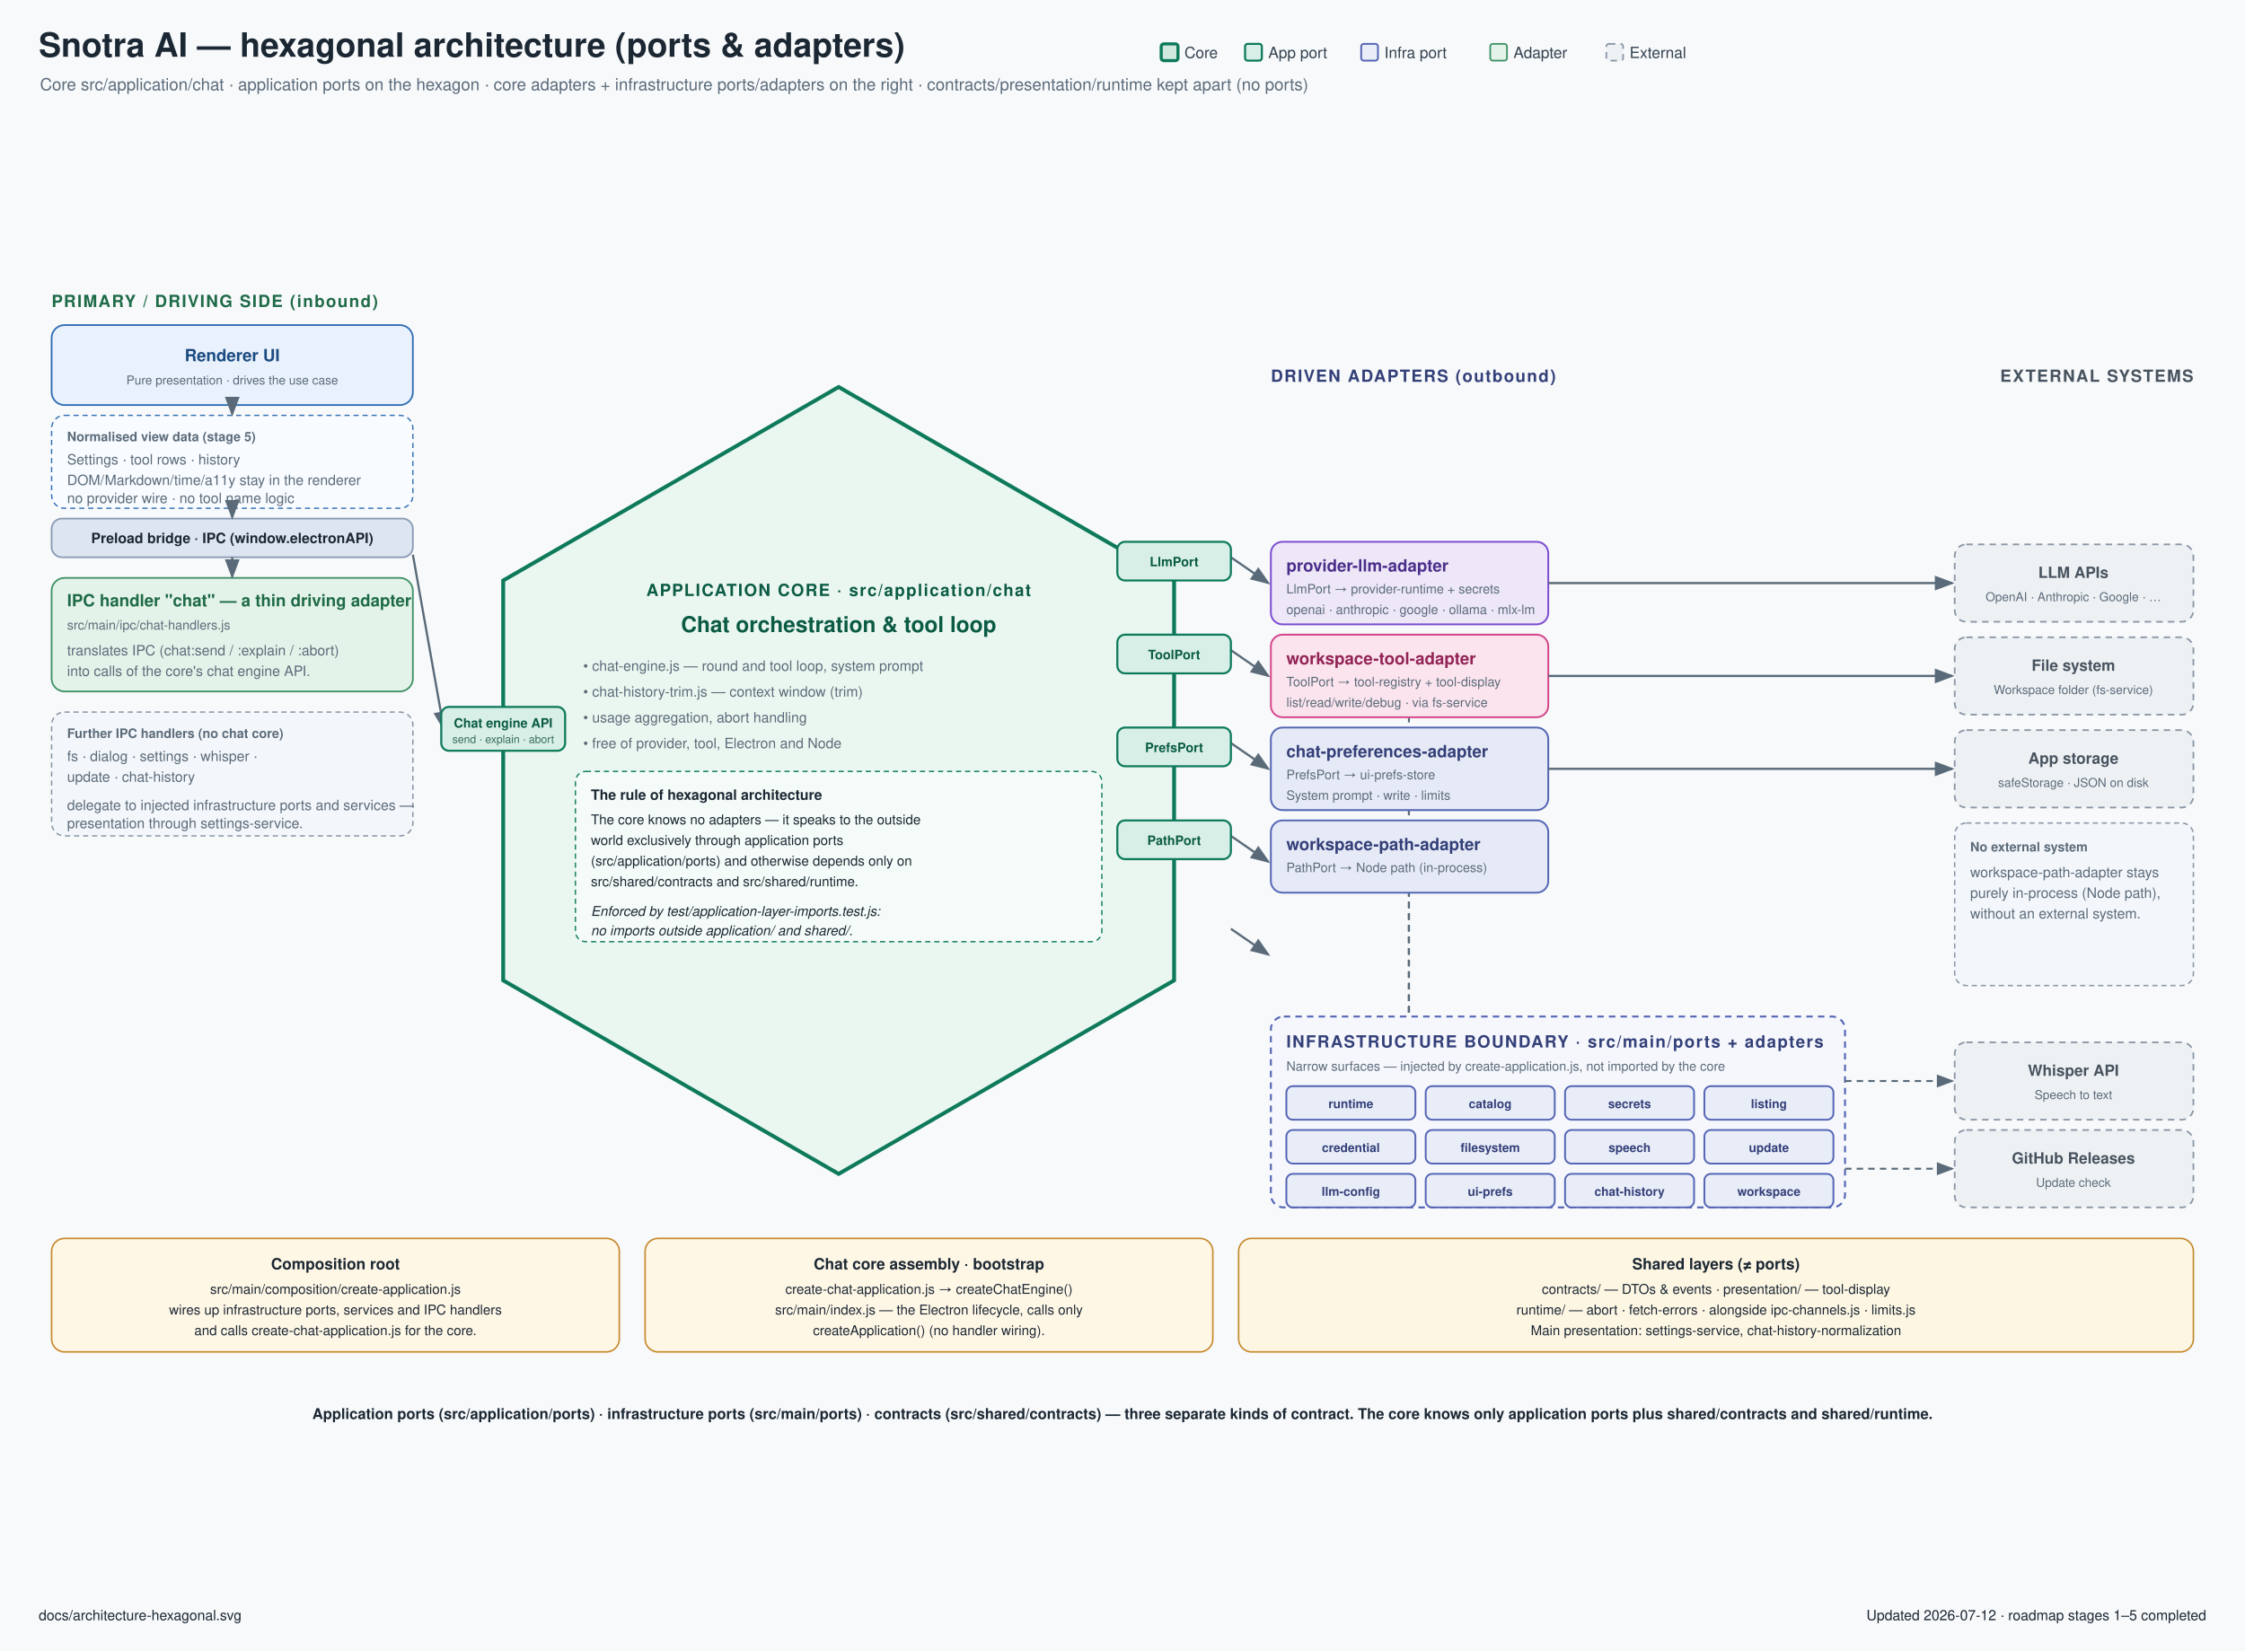
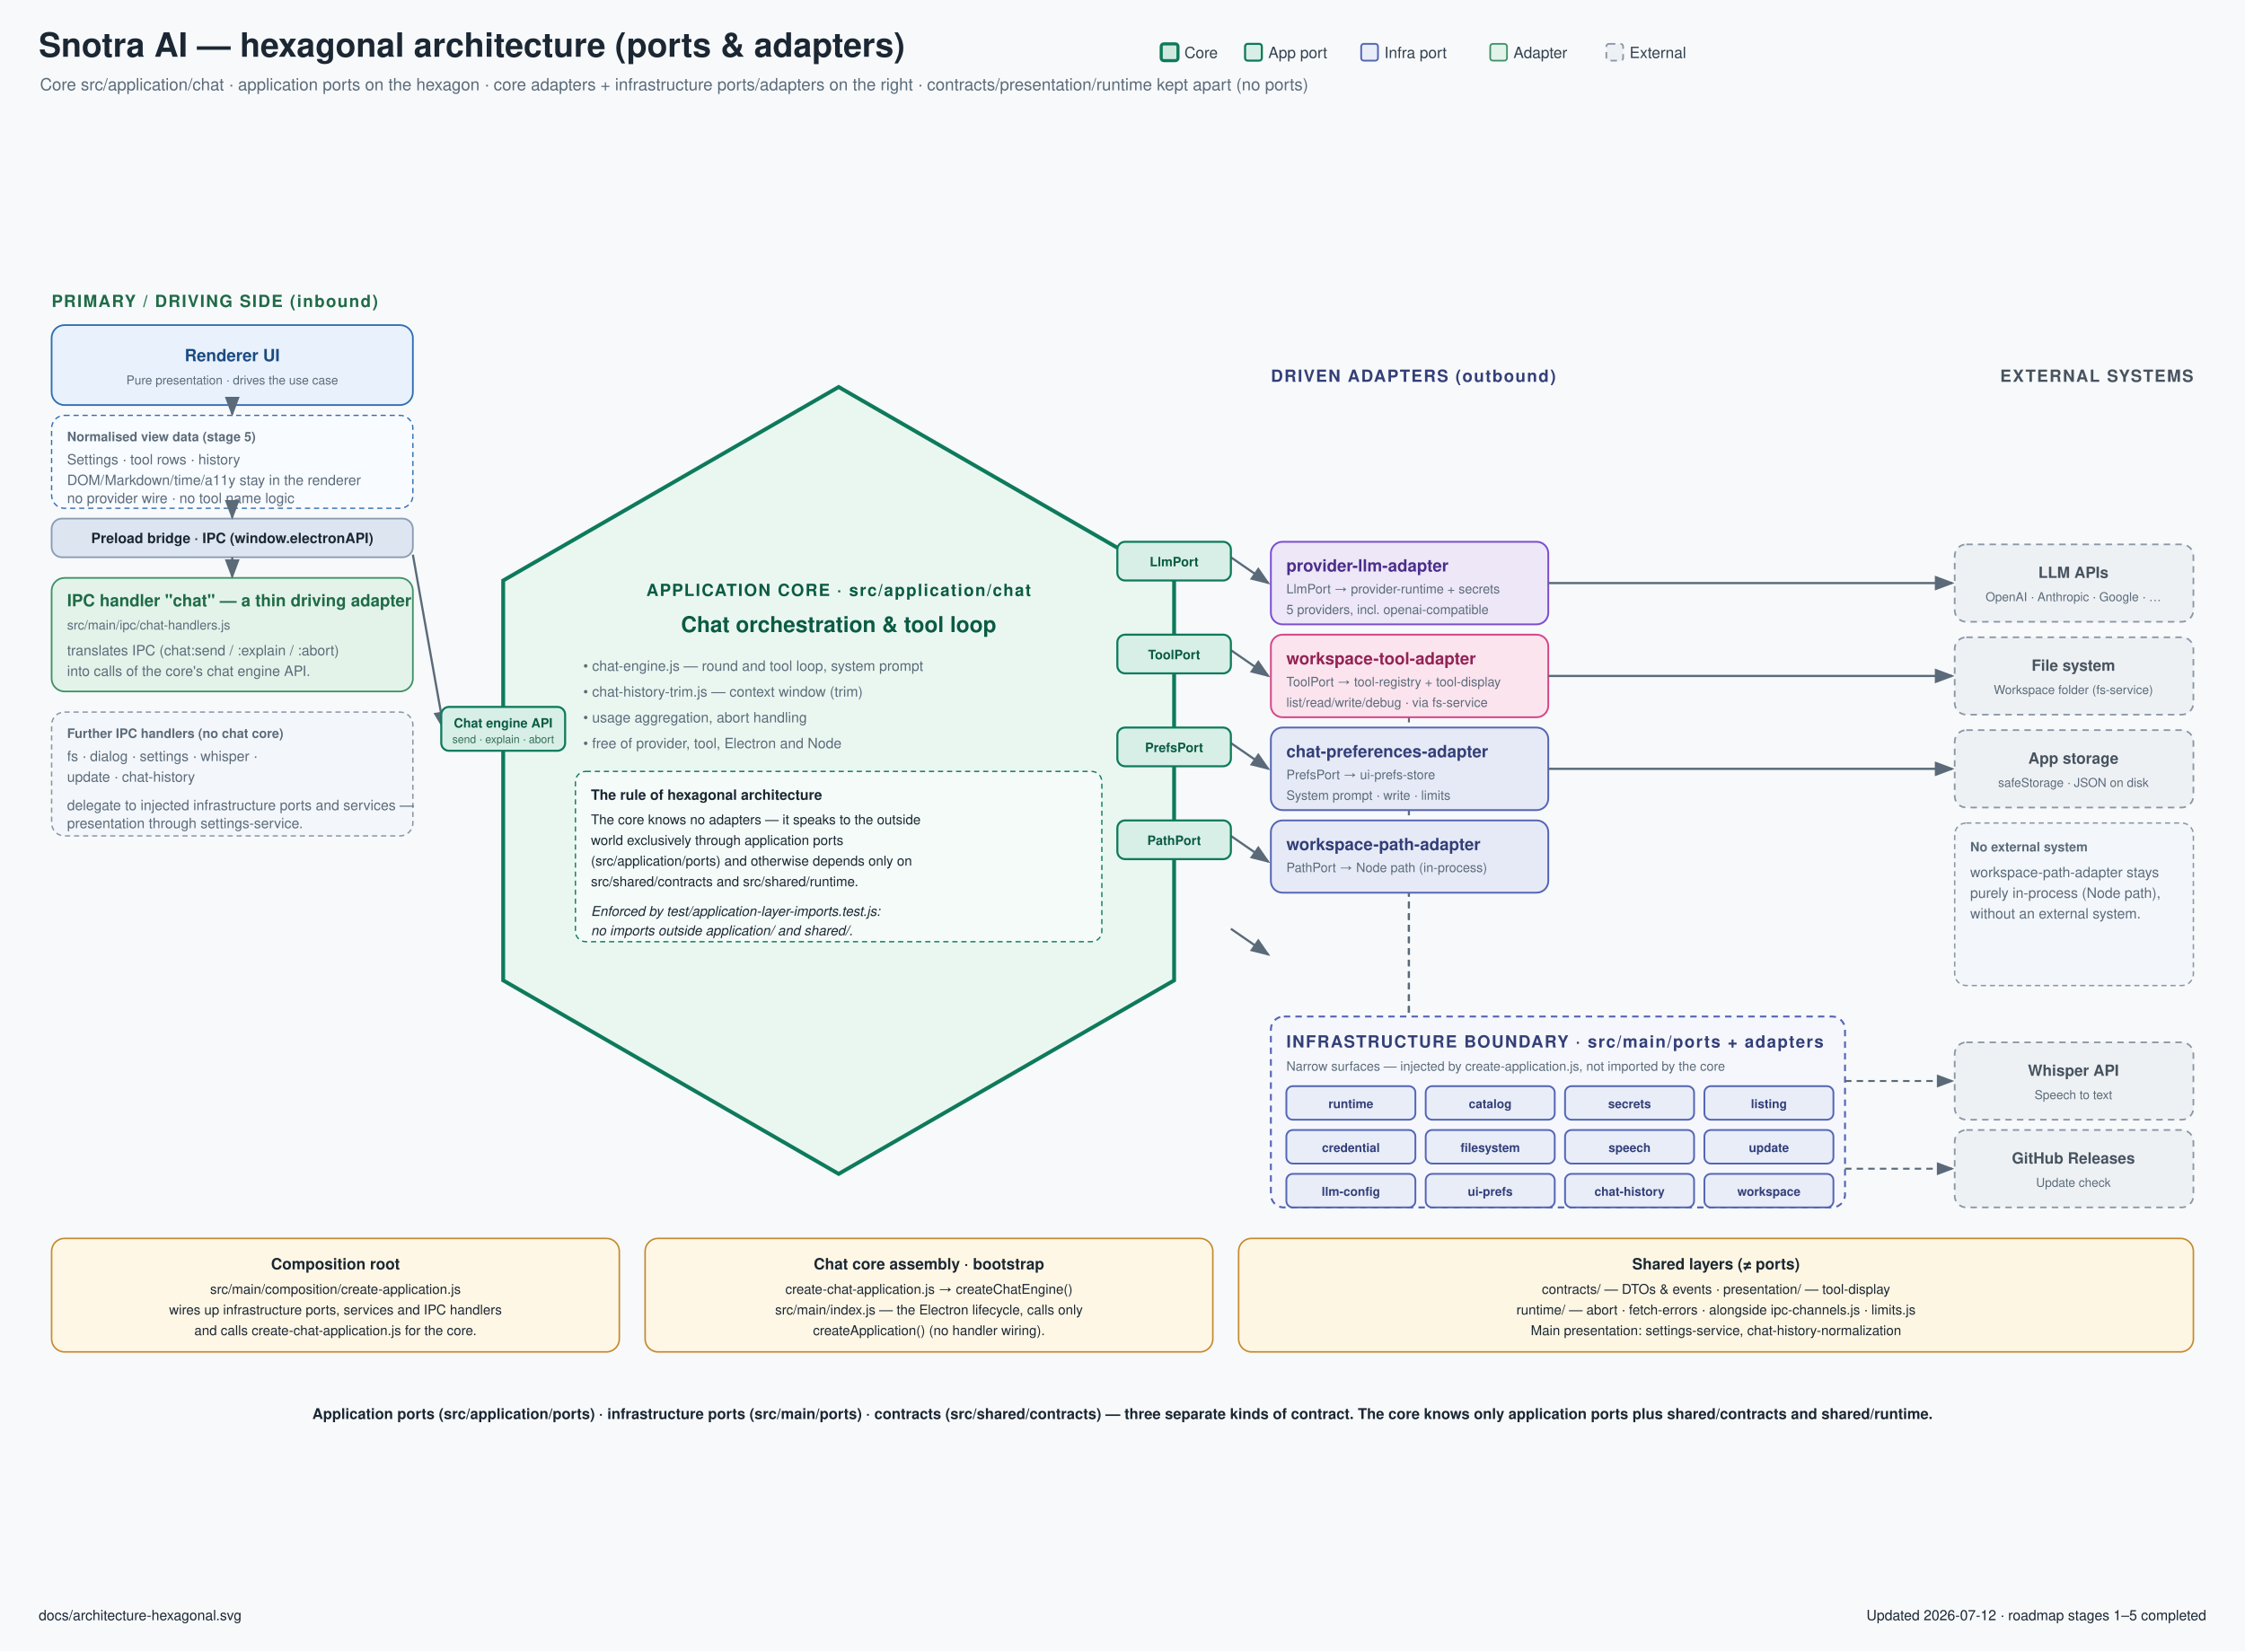
<svg xmlns="http://www.w3.org/2000/svg" viewBox="0 0 1740 1280" width="1740" height="1280" role="img" aria-labelledby="title desc" font-family="'Segoe UI', Helvetica, Arial, sans-serif">
  <defs>
    <marker id="ah" viewBox="0 0 8 6" markerWidth="9" markerHeight="7" refX="7" refY="3" orient="auto-start-reverse">
      <path d="M0,0 L8,3 L0,6 Z" fill="#5a6a78" />
    </marker>
    <style>
      text{fill:#1b2733}
      .t-title{font-size:26px;font-weight:700}
      .t-sub{font-size:13px;fill:#5b6b7a}
      .zlabel{font-size:13px;font-weight:700;letter-spacing:1px}
      .btitle{font-size:13px;font-weight:700}
      .bsub{font-size:10px;fill:#5b6b7a}
      .chip{font-size:12px;font-weight:600;text-anchor:middle}
      .chipsub{font-size:9.5px;fill:#5b6b7a;text-anchor:middle}
      .note{font-size:11px;fill:#5b6b7a}
      .arrlbl{font-size:10px;fill:#47535f;font-weight:600;text-anchor:middle}
      .portlbl{font-size:10px;font-weight:700;fill:#0b5b44;text-anchor:middle}
      .portsub{font-size:8.5px;fill:#356b58;text-anchor:middle}
      .iportlbl{font-size:9.5px;font-weight:700;fill:#333f78;text-anchor:middle}
      .legend{font-size:12px;fill:#33414f}
      .tt-ui{fill:#1c4b82}.tt-hand{fill:#1f6b47}.tt-prov{fill:#4b2e8a}
      .tt-tool{fill:#922456}.tt-svc{fill:#333f78}.tt-ext{fill:#47535f}
      .tt-core{fill:#0b5b44}.tt-contract{fill:#8a5a12}
      rect.ui{fill:#e8f1fc;stroke:#2f6db3;stroke-width:1.3}
      rect.hand{fill:#e3f3e9;stroke:#3e9266;stroke-width:1.3}
      rect.prov{fill:#ede7f8;stroke:#7c4dd1;stroke-width:1.4}
      rect.tool{fill:#fbe4ee;stroke:#d5478a;stroke-width:1.4}
      rect.svc{fill:#e6eaf6;stroke:#5566b5;stroke-width:1.4}
      rect.ext{fill:#eef1f4;stroke:#8a97a6;stroke-width:1.3;stroke-dasharray:5 4}
      rect.core{fill:#cfe9df;stroke:#0e7a5b;stroke-width:2.4}
      rect.preload{fill:#dde5f0;stroke:#8a9bb5;stroke-width:1.3}
      rect.port{fill:#d7efe6;stroke:#0e7a5b;stroke-width:1.6}
      rect.iport{fill:#e8edf8;stroke:#5566b5;stroke-width:1.4}
      .flow{stroke:#5a6a78;stroke-width:1.7;fill:none}
      .flow-d{stroke:#5a6a78;stroke-width:1.5;fill:none;stroke-dasharray:5 4}
      .hex{fill:#eaf7f0;stroke:#0e7a5b;stroke-width:3}
    </style>
  </defs>
  <rect x="0" y="0" width="1740" height="1280" fill="#f7f9fb" />
  <text class="t-title" x="30" y="44">Snotra AI — hexagonal architecture (ports &amp; adapters)</text>
  <text class="t-sub" x="31" y="70">Core src/application/chat · application ports on the hexagon · core adapters + infrastructure ports/adapters on the right · contracts/presentation/runtime kept apart (no ports)</text>
  <g>
    <rect class="core" x="900" y="34" width="13" height="13" rx="2" />
    <text class="legend" x="918" y="45">Core</text>
    <rect class="port" x="965" y="34" width="13" height="13" rx="2" />
    <text class="legend" x="983" y="45">App port</text>
    <rect class="iport" x="1055" y="34" width="13" height="13" rx="2" />
    <text class="legend" x="1073" y="45">Infra port</text>
    <rect class="hand" x="1155" y="34" width="13" height="13" rx="2" />
    <text class="legend" x="1173" y="45">Adapter</text>
    <rect class="ext" x="1245" y="34" width="13" height="13" rx="2" />
    <text class="legend" x="1263" y="45">External</text>
  </g>
  <text class="zlabel tt-hand" x="40" y="238">PRIMARY / DRIVING SIDE (inbound)</text>
  <text class="zlabel tt-svc" x="985" y="296">DRIVEN ADAPTERS (outbound)</text>
  <text class="zlabel tt-ext" x="1700" y="296" text-anchor="end">EXTERNAL SYSTEMS</text>
  <line class="flow" x1="954" y1="432" x2="983" y2="452" marker-end="url(#ah)" />
  <line class="flow" x1="954" y1="504" x2="983" y2="524" marker-end="url(#ah)" />
  <line class="flow" x1="954" y1="576" x2="983" y2="596" marker-end="url(#ah)" />
  <line class="flow" x1="954" y1="648" x2="983" y2="668" marker-end="url(#ah)" />
  <line class="flow" x1="954" y1="720" x2="983" y2="740" marker-end="url(#ah)" />
  <line class="flow-d" x1="1092" y1="492" x2="1092" y2="808" marker-end="url(#ah)" />
  <line class="flow-d" x1="1092" y1="564" x2="1092" y2="808" marker-end="url(#ah)" />
  <line class="flow-d" x1="1092" y1="636" x2="1092" y2="808" marker-end="url(#ah)" />
  <line class="flow-d" x1="1092" y1="708" x2="1092" y2="808" marker-end="url(#ah)" />
  <line class="flow-d" x1="1092" y1="780" x2="1092" y2="808" marker-end="url(#ah)" />
  <line class="flow" x1="320" y1="430" x2="344" y2="565" marker-end="url(#ah)" />
  <polygon class="hex" points="650,300 910,450 910,760 650,910 390,760 390,450" />
  <text x="650" y="462" text-anchor="middle" class="zlabel tt-core">APPLICATION CORE · src/application/chat</text>
  <text x="650" y="490" text-anchor="middle" font-size="17" font-weight="700" class="tt-core">Chat orchestration &amp; tool loop</text>
  <text class="note" x="452" y="520" fill="#204b3d">• chat-engine.js — round and tool loop, system prompt</text>
  <text class="note" x="452" y="540" fill="#204b3d">• chat-history-trim.js — context window (trim)</text>
  <text class="note" x="452" y="560" fill="#204b3d">• usage aggregation, abort handling</text>
  <text class="note" x="452" y="580" fill="#204b3d">• free of provider, tool, Electron and Node</text>
  <rect x="446" y="598" width="408" height="132" rx="8" fill="#f4fbf8" stroke="#0e7a5b" stroke-width="1" stroke-dasharray="4 3" />
  <text x="458" y="620" font-size="11" font-weight="700" fill="#0b5b44">The rule of hexagonal architecture</text>
  <text x="458" y="639" font-size="10.5" fill="#356b58">The core knows no adapters — it speaks to the outside</text>
  <text x="458" y="655" font-size="10.5" fill="#356b58">world exclusively through application ports</text>
  <text x="458" y="671" font-size="10.5" fill="#356b58">(src/application/ports) and otherwise depends only on</text>
  <text x="458" y="687" font-size="10.5" fill="#356b58">src/shared/contracts and src/shared/runtime.</text>
  <text x="458" y="710" font-size="10.5" font-style="italic" fill="#0b5b44">Enforced by test/application-layer-imports.test.js:</text>
  <text x="458" y="725" font-size="10.5" font-style="italic" fill="#0b5b44">no imports outside application/ and shared/.</text>
  <rect class="port" x="342" y="548" width="96" height="34" rx="6" />
  <text class="portlbl" x="390" y="564">Chat engine API</text>
  <text class="portsub" x="390" y="576">send · explain · abort</text>
  <rect class="port" x="866" y="420" width="88" height="30" rx="6" />
  <text class="portlbl" x="910" y="439">LlmPort</text>
  <rect class="port" x="866" y="492" width="88" height="30" rx="6" />
  <text class="portlbl" x="910" y="511">ToolPort</text>
  <rect class="port" x="866" y="564" width="88" height="30" rx="6" />
  <text class="portlbl" x="910" y="583">PrefsPort</text>
  <rect class="port" x="866" y="636" width="88" height="30" rx="6" />
  <text class="portlbl" x="910" y="655">PathPort</text>
  <rect class="ui" x="40" y="252" width="280" height="62" rx="10" />
  <text class="btitle tt-ui" x="180" y="280" text-anchor="middle">Renderer UI</text>
  <text class="chipsub" x="180" y="298">Pure presentation · drives the use case</text>
  <rect x="40" y="322" width="280" height="72" rx="10" fill="#f8fbff" stroke="#2f6db3" stroke-width="1" stroke-dasharray="4 3" />
  <text class="bsub" x="52" y="342" font-weight="700" fill="#1c4b82">Normalised view data (stage 5)</text>
  <text class="note" x="52" y="360">Settings · tool rows · history</text>
  <text class="note" x="52" y="376">DOM/Markdown/time/a11y stay in the renderer</text>
  <text class="note" x="52" y="390">no provider wire · no tool name logic</text>
  <rect class="preload" x="40" y="402" width="280" height="30" rx="8" />
  <text x="180" y="421" text-anchor="middle" font-size="11" font-weight="600" fill="#1e2b3d">Preload bridge · IPC (window.electronAPI)</text>
  <rect class="hand" x="40" y="448" width="280" height="88" rx="10" fill="#eef7f1" />
  <text class="btitle tt-hand" x="52" y="470">IPC handler "chat" — a thin driving adapter</text>
  <text class="bsub" x="52" y="488">src/main/ipc/chat-handlers.js</text>
  <text class="note" x="52" y="508">translates IPC (chat:send / :explain / :abort)</text>
  <text class="note" x="52" y="524">into calls of the core's chat engine API.</text>
  <rect x="40" y="552" width="280" height="96" rx="10" fill="#f3f6fa" stroke="#8a97a6" stroke-width="1.1" stroke-dasharray="4 3" />
  <text class="bsub" x="52" y="572" font-weight="700" fill="#47535f">Further IPC handlers (no chat core)</text>
  <text class="note" x="52" y="590">fs · dialog · settings · whisper ·</text>
  <text class="note" x="52" y="606">update · chat-history</text>
  <text class="note" x="52" y="628">delegate to injected infrastructure ports and services —</text>
  <text class="note" x="52" y="642">presentation through settings-service.</text>
  <line class="flow" x1="180" y1="314" x2="180" y2="321" marker-end="url(#ah)" />
  <line class="flow" x1="180" y1="394" x2="180" y2="401" marker-end="url(#ah)" />
  <line class="flow" x1="180" y1="432" x2="180" y2="447" marker-end="url(#ah)" />
  <rect class="prov" x="985" y="420" width="215" height="64" rx="9" />
  <text class="btitle tt-prov" x="997" y="443">provider-llm-adapter</text>
  <text class="bsub" x="997" y="460">LlmPort → provider-runtime + secrets</text>
-   <text class="bsub" x="997" y="476">openai · anthropic · google · ollama · mlx-lm</text>
+   <text class="bsub" x="997" y="476">5 providers, incl. openai-compatible</text>
  <rect class="tool" x="985" y="492" width="215" height="64" rx="9" />
  <text class="btitle tt-tool" x="997" y="515">workspace-tool-adapter</text>
  <text class="bsub" x="997" y="532">ToolPort → tool-registry + tool-display</text>
  <text class="bsub" x="997" y="548">list/read/write/debug · via fs-service</text>
  <rect class="svc" x="985" y="564" width="215" height="64" rx="9" />
  <text class="btitle tt-svc" x="997" y="587">chat-preferences-adapter</text>
  <text class="bsub" x="997" y="604">PrefsPort → ui-prefs-store</text>
  <text class="bsub" x="997" y="620">System prompt · write · limits</text>
  <rect class="svc" x="985" y="636" width="215" height="56" rx="9" />
  <text class="btitle tt-svc" x="997" y="659">workspace-path-adapter</text>
  <text class="bsub" x="997" y="676">PathPort → Node path (in-process)</text>
  <line class="flow" x1="1200" y1="452" x2="1513" y2="452" marker-end="url(#ah)" />
  <line class="flow" x1="1200" y1="524" x2="1513" y2="524" marker-end="url(#ah)" />
  <line class="flow" x1="1200" y1="596" x2="1513" y2="596" marker-end="url(#ah)" />
  <rect x="985" y="788" width="445" height="148" rx="10" fill="#f5f7fc" stroke="#5566b5" stroke-width="1.5" stroke-dasharray="5 4" />
  <text class="zlabel tt-svc" x="997" y="812">INFRASTRUCTURE BOUNDARY · src/main/ports + adapters</text>
  <text class="bsub" x="997" y="830">Narrow surfaces — injected by create-application.js, not imported by the core</text>
  <g>
    <rect class="iport" x="997" y="842" width="100" height="26" rx="5" />
    <text class="iportlbl" x="1047" y="859">runtime</text>
    <rect class="iport" x="1105" y="842" width="100" height="26" rx="5" />
    <text class="iportlbl" x="1155" y="859">catalog</text>
    <rect class="iport" x="1213" y="842" width="100" height="26" rx="5" />
    <text class="iportlbl" x="1263" y="859">secrets</text>
    <rect class="iport" x="1321" y="842" width="100" height="26" rx="5" />
    <text class="iportlbl" x="1371" y="859">listing</text>
  </g>
  <g>
    <rect class="iport" x="997" y="876" width="100" height="26" rx="5" />
    <text class="iportlbl" x="1047" y="893">credential</text>
    <rect class="iport" x="1105" y="876" width="100" height="26" rx="5" />
    <text class="iportlbl" x="1155" y="893">filesystem</text>
    <rect class="iport" x="1213" y="876" width="100" height="26" rx="5" />
    <text class="iportlbl" x="1263" y="893">speech</text>
    <rect class="iport" x="1321" y="876" width="100" height="26" rx="5" />
    <text class="iportlbl" x="1371" y="893">update</text>
  </g>
  <g>
    <rect class="iport" x="997" y="910" width="100" height="26" rx="5" />
    <text class="iportlbl" x="1047" y="927">llm-config</text>
    <rect class="iport" x="1105" y="910" width="100" height="26" rx="5" />
    <text class="iportlbl" x="1155" y="927">ui-prefs</text>
    <rect class="iport" x="1213" y="910" width="100" height="26" rx="5" />
    <text class="iportlbl" x="1263" y="927">chat-history</text>
    <rect class="iport" x="1321" y="910" width="100" height="26" rx="5" />
    <text class="iportlbl" x="1371" y="927">workspace</text>
  </g>
  <rect class="ext" x="1515" y="422" width="185" height="60" rx="9" />
  <text class="chip tt-ext" x="1607" y="448">LLM APIs</text>
  <text class="chipsub" x="1607" y="466">OpenAI · Anthropic · Google · …</text>
  <rect class="ext" x="1515" y="494" width="185" height="60" rx="9" />
  <text class="chip tt-ext" x="1607" y="520">File system</text>
  <text class="chipsub" x="1607" y="538">Workspace folder (fs-service)</text>
  <rect class="ext" x="1515" y="566" width="185" height="60" rx="9" />
  <text class="chip tt-ext" x="1607" y="592">App storage</text>
  <text class="chipsub" x="1607" y="610">safeStorage · JSON on disk</text>
  <rect x="1515" y="638" width="185" height="126" rx="9" fill="#f3f6fa" stroke="#8a97a6" stroke-width="1.1" stroke-dasharray="4 3" />
  <text class="bsub" x="1527" y="660" font-weight="700" fill="#47535f">No external system</text>
  <text class="note" x="1527" y="680">workspace-path-adapter stays</text>
  <text class="note" x="1527" y="696">purely in-process (Node path),</text>
  <text class="note" x="1527" y="712">without an external system.</text>
  <rect class="ext" x="1515" y="808" width="185" height="60" rx="9" />
  <text class="chip tt-ext" x="1607" y="834">Whisper API</text>
  <text class="chipsub" x="1607" y="852">Speech to text</text>
  <rect class="ext" x="1515" y="876" width="185" height="60" rx="9" />
  <text class="chip tt-ext" x="1607" y="902">GitHub Releases</text>
  <text class="chipsub" x="1607" y="920">Update check</text>
  <line class="flow-d" x1="1430" y1="838" x2="1513" y2="838" marker-end="url(#ah)" />
  <line class="flow-d" x1="1430" y1="906" x2="1513" y2="906" marker-end="url(#ah)" />
  <rect x="40" y="960" width="440" height="88" rx="10" fill="#fff7e6" stroke="#c68a2e" stroke-width="1.2" />
  <text x="260" y="984" text-anchor="middle" font-size="12" font-weight="700" fill="#8a5a12">Composition root</text>
  <text x="260" y="1003" text-anchor="middle" font-size="10.5" fill="#8a5a12">src/main/composition/create-application.js</text>
  <text x="260" y="1019" text-anchor="middle" font-size="10.5" fill="#8a5a12">wires up infrastructure ports, services and IPC handlers</text>
  <text x="260" y="1035" text-anchor="middle" font-size="10.5" fill="#8a5a12">and calls create-chat-application.js for the core.</text>
  <rect x="500" y="960" width="440" height="88" rx="10" fill="#fff7e6" stroke="#c68a2e" stroke-width="1.2" />
  <text x="720" y="984" text-anchor="middle" font-size="12" font-weight="700" fill="#8a5a12">Chat core assembly · bootstrap</text>
  <text x="720" y="1003" text-anchor="middle" font-size="10.5" fill="#8a5a12">create-chat-application.js → createChatEngine()</text>
  <text x="720" y="1019" text-anchor="middle" font-size="10.5" fill="#8a5a12">src/main/index.js — the Electron lifecycle, calls only</text>
  <text x="720" y="1035" text-anchor="middle" font-size="10.5" fill="#8a5a12">createApplication() (no handler wiring).</text>
  <rect x="960" y="960" width="740" height="88" rx="10" fill="#fdf6e3" stroke="#c68a2e" stroke-width="1.2" />
  <text x="1330" y="984" text-anchor="middle" font-size="12" font-weight="700" fill="#8a5a12">Shared layers (≠ ports)</text>
  <text x="1330" y="1003" text-anchor="middle" font-size="10.5" fill="#8a5a12">contracts/ — DTOs &amp; events · presentation/ — tool-display</text>
  <text x="1330" y="1019" text-anchor="middle" font-size="10.5" fill="#8a5a12">runtime/ — abort · fetch-errors · alongside ipc-channels.js · limits.js</text>
  <text x="1330" y="1035" text-anchor="middle" font-size="10.5" fill="#8a5a12">Main presentation: settings-service, chat-history-normalization</text>
  <text x="870" y="1100" text-anchor="middle" font-size="11.5" font-weight="600" fill="#8a5a12">Application ports (src/application/ports) · infrastructure ports (src/main/ports) · contracts (src/shared/contracts) — three separate kinds of contract. The core knows only application ports plus shared/contracts and shared/runtime.</text>
  <text x="30" y="1256" font-size="11" fill="#8a97a6">docs/architecture-hexagonal.svg</text>
  <text x="1710" y="1256" text-anchor="end" font-size="11" fill="#8a97a6">Updated 2026-07-12 · roadmap stages 1–5 completed</text>
</svg>
